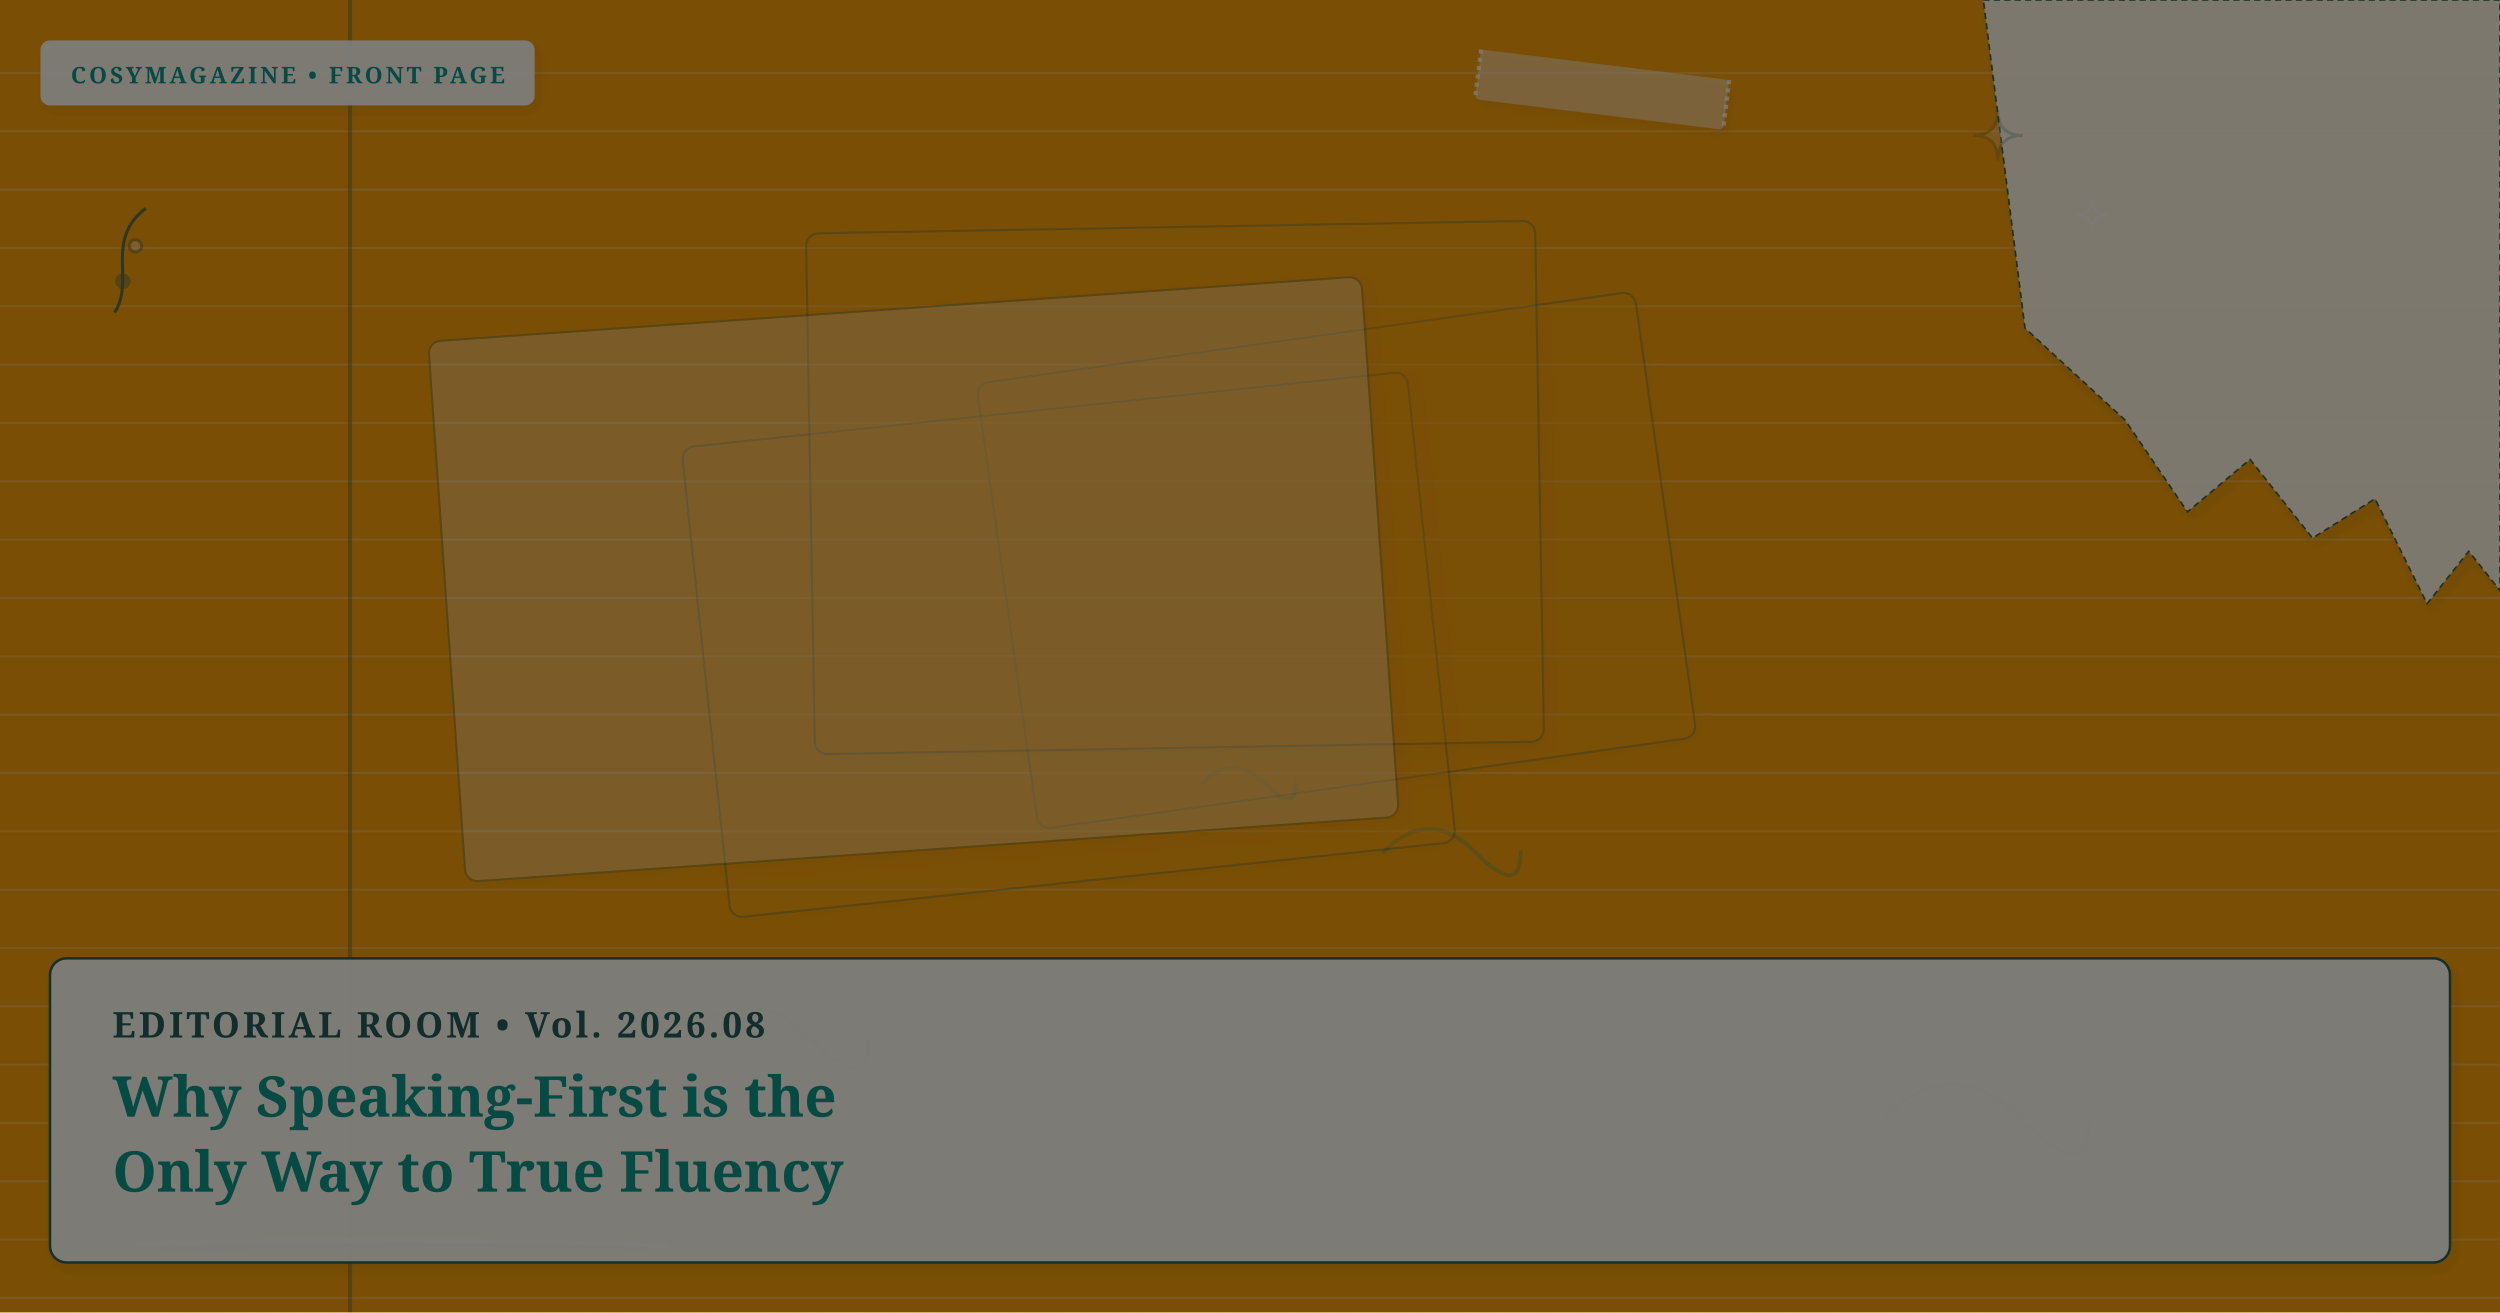
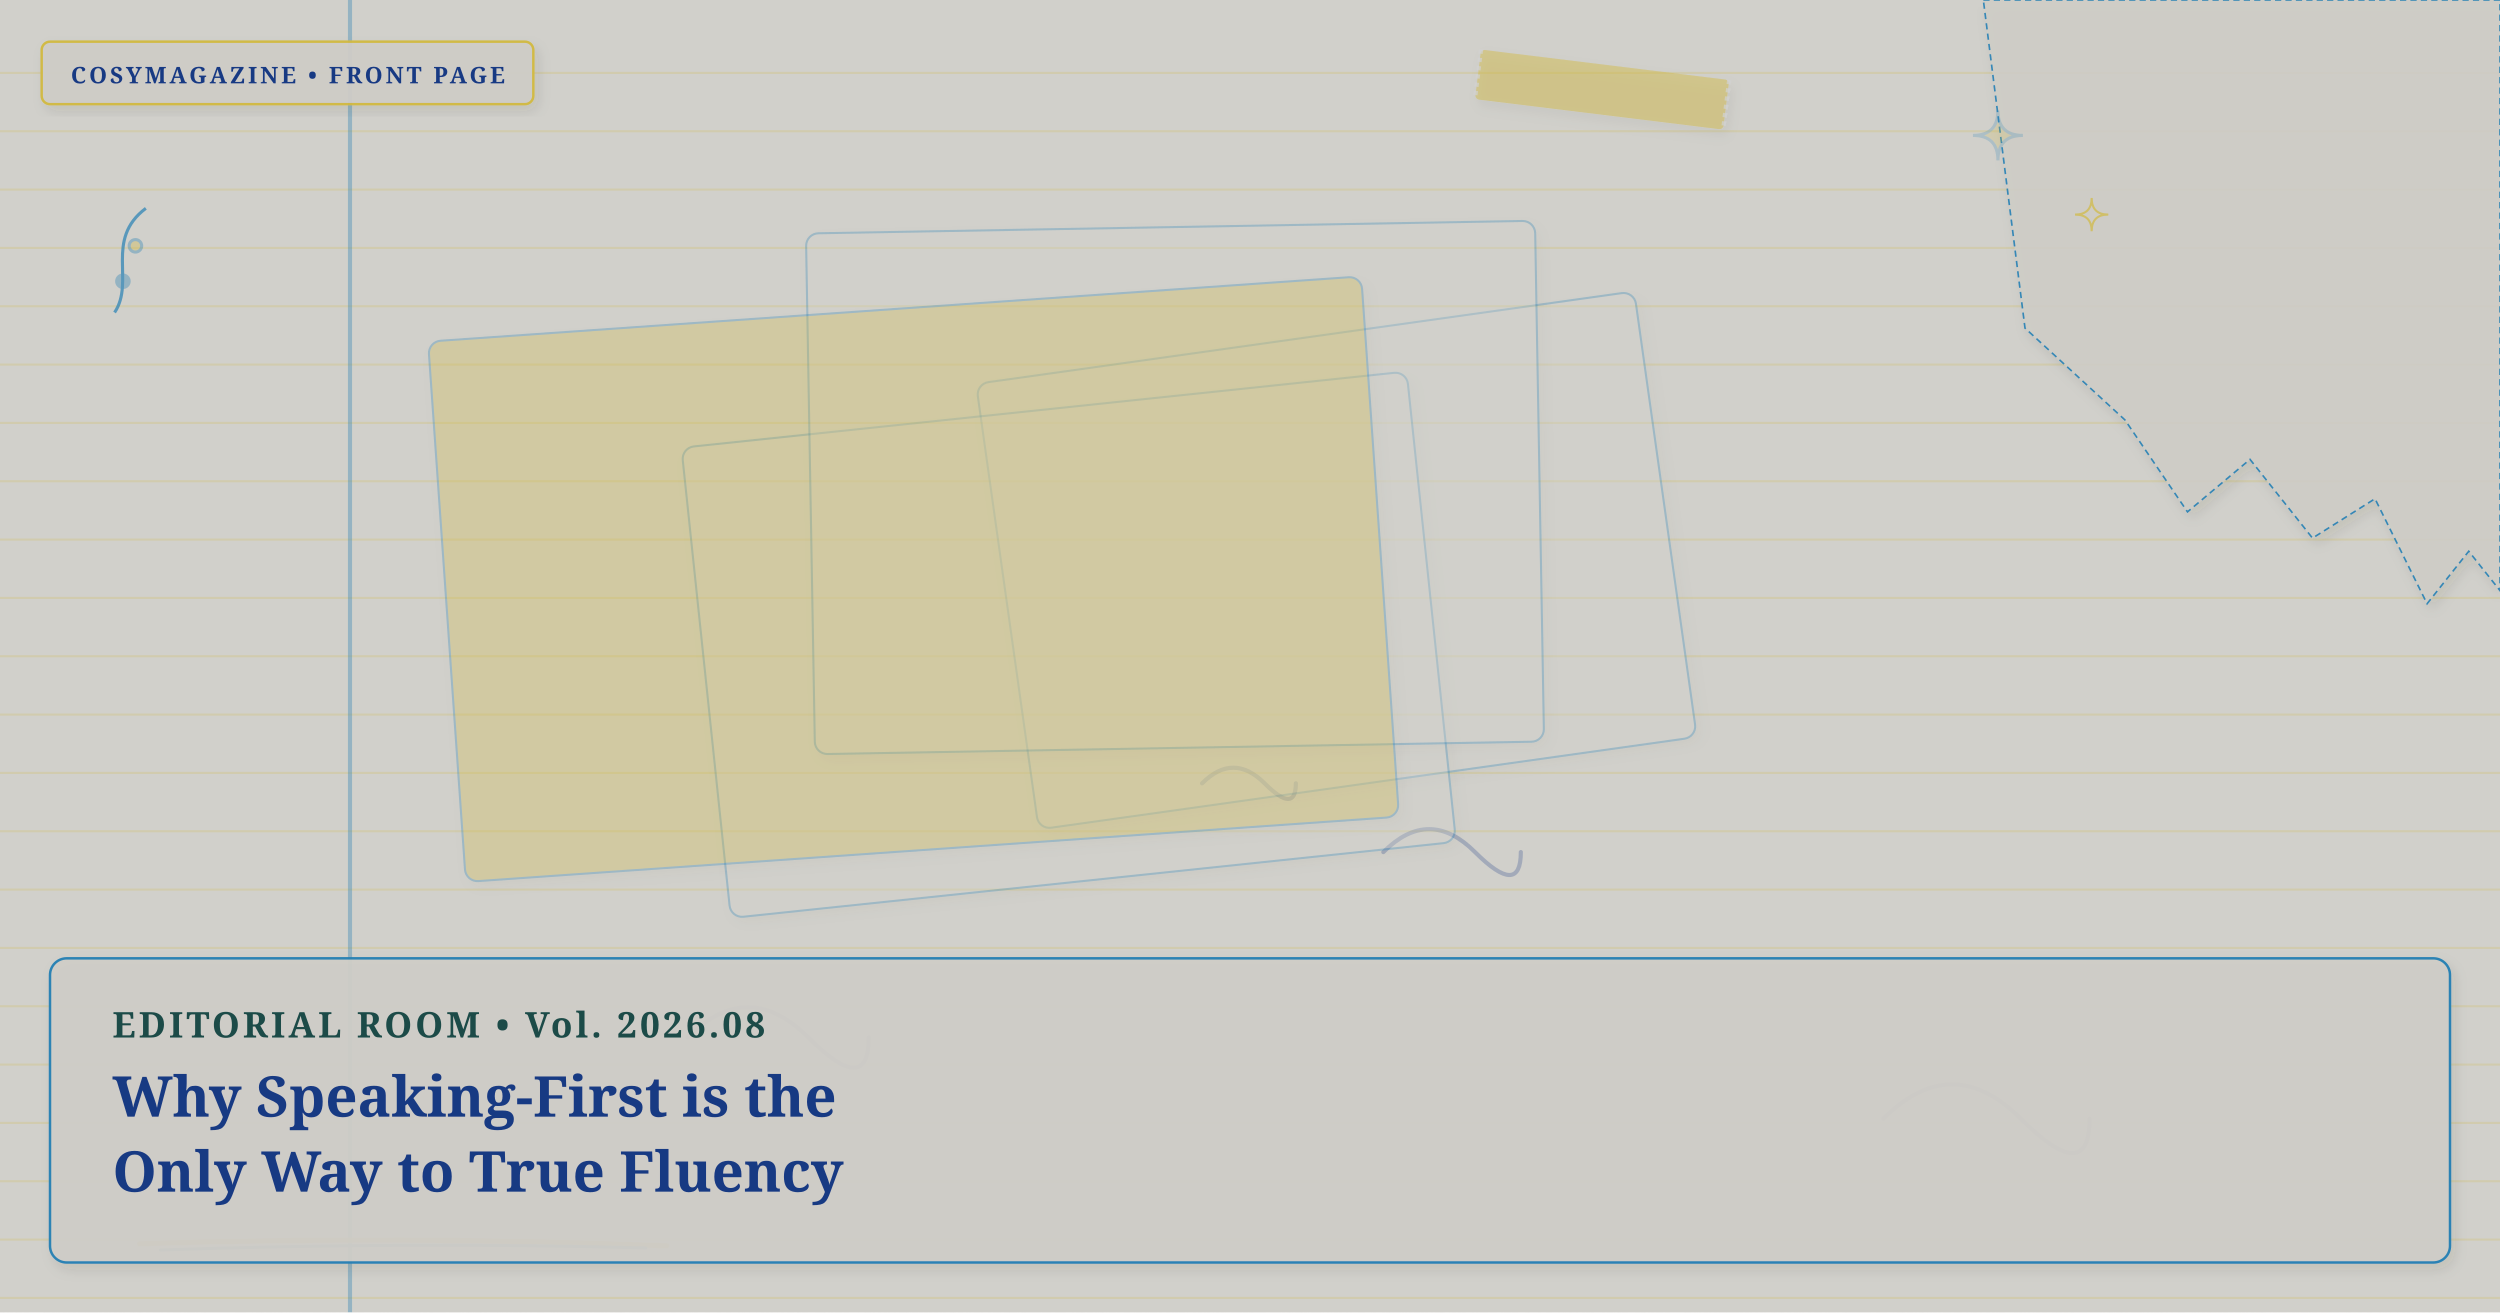
<svg xmlns="http://www.w3.org/2000/svg" viewBox="0 0 1200 630" width="100%" height="100%" preserveAspectRatio="xMidYMid slice" class="cosy-cover-art" data-motif="notebook-handwritten" data-seed="why-speaking-first" data-lang="en">
  <defs>
    <filter id="soft-shadow" x="-20%" y="-20%" width="140%" height="140%">
      <feDropShadow dx="2" dy="3" stdDeviation="3" flood-color="#3C281E" flood-opacity="0.10" />
    </filter>
    <filter id="paper-grain" x="0%" y="0%" width="100%" height="100%">
      <feTurbulence type="fractalNoise" baseFrequency="0.65" numOctaves="3" result="noise" />
      <feColorMatrix type="saturate" values="0" />
      <feComponentTransfer>
        <feFuncA type="linear" slope="0.05" />
      </feComponentTransfer>
      <feBlend mode="multiply" in="SourceGraphic" result="blend" />
    </filter>
  </defs>
  <style>
        @media (prefers-reduced-motion: reduce) {
          .cosy-cover-art * { animation: none !important; transition: none !important; }
        }
      </style>
-   <rect width="1200" height="630" fill="#f59e0b" />
-   <line x1="0" y1="35" x2="1200" y2="35" stroke="#faf7f2" stroke-width="1" opacity="0.22" />
-   <line x1="0" y1="63" x2="1200" y2="63" stroke="#faf7f2" stroke-width="1" opacity="0.22" />
-   <line x1="0" y1="91" x2="1200" y2="91" stroke="#faf7f2" stroke-width="1" opacity="0.22" />
-   <line x1="0" y1="119" x2="1200" y2="119" stroke="#faf7f2" stroke-width="1" opacity="0.22" />
-   <line x1="0" y1="147" x2="1200" y2="147" stroke="#faf7f2" stroke-width="1" opacity="0.22" />
-   <line x1="0" y1="175" x2="1200" y2="175" stroke="#faf7f2" stroke-width="1" opacity="0.22" />
-   <line x1="0" y1="203" x2="1200" y2="203" stroke="#faf7f2" stroke-width="1" opacity="0.22" />
-   <line x1="0" y1="231" x2="1200" y2="231" stroke="#faf7f2" stroke-width="1" opacity="0.22" />
-   <line x1="0" y1="259" x2="1200" y2="259" stroke="#faf7f2" stroke-width="1" opacity="0.22" />
-   <line x1="0" y1="287" x2="1200" y2="287" stroke="#faf7f2" stroke-width="1" opacity="0.22" />
-   <line x1="0" y1="315" x2="1200" y2="315" stroke="#faf7f2" stroke-width="1" opacity="0.22" />
-   <line x1="0" y1="343" x2="1200" y2="343" stroke="#faf7f2" stroke-width="1" opacity="0.22" />
-   <line x1="0" y1="371" x2="1200" y2="371" stroke="#faf7f2" stroke-width="1" opacity="0.22" />
-   <line x1="0" y1="399" x2="1200" y2="399" stroke="#faf7f2" stroke-width="1" opacity="0.22" />
-   <line x1="0" y1="427" x2="1200" y2="427" stroke="#faf7f2" stroke-width="1" opacity="0.22" />
-   <line x1="0" y1="455" x2="1200" y2="455" stroke="#faf7f2" stroke-width="1" opacity="0.22" />
-   <line x1="0" y1="483" x2="1200" y2="483" stroke="#faf7f2" stroke-width="1" opacity="0.22" />
-   <line x1="0" y1="511" x2="1200" y2="511" stroke="#faf7f2" stroke-width="1" opacity="0.22" />
-   <line x1="0" y1="539" x2="1200" y2="539" stroke="#faf7f2" stroke-width="1" opacity="0.22" />
-   <line x1="0" y1="567" x2="1200" y2="567" stroke="#faf7f2" stroke-width="1" opacity="0.22" />
-   <line x1="0" y1="595" x2="1200" y2="595" stroke="#faf7f2" stroke-width="1" opacity="0.22" />
-   <line x1="0" y1="623" x2="1200" y2="623" stroke="#faf7f2" stroke-width="1" opacity="0.22" />
-   <line x1="168" y1="0" x2="168" y2="630" stroke="#225B58" stroke-width="2" opacity="0.35" />
-   <path d="M 330 498 Q 359 469 388 498 T 417 498" fill="none" stroke="#0d9488" stroke-width="2" stroke-linecap="round" opacity="0.25" />
-   <path d="M 664 409 Q 686 387 708 409 T 730 409" fill="none" stroke="#0d9488" stroke-width="2" stroke-linecap="round" opacity="0.25" />
-   <path d="M 904 537 Q 937 504 970 537 T 1003 537" fill="none" stroke="#0d9488" stroke-width="2" stroke-linecap="round" opacity="0.25" />
-   <path d="M 577 376 Q 592 361 607 376 T 622 376" fill="none" stroke="#0d9488" stroke-width="2" stroke-linecap="round" opacity="0.25" />
+   <rect width="1200" height="630" fill="#fffef8" />
+   <line x1="0" y1="35" x2="1200" y2="35" stroke="#ffe250" stroke-width="1" opacity="0.22" />
+   <line x1="0" y1="63" x2="1200" y2="63" stroke="#ffe250" stroke-width="1" opacity="0.22" />
+   <line x1="0" y1="91" x2="1200" y2="91" stroke="#ffe250" stroke-width="1" opacity="0.22" />
+   <line x1="0" y1="119" x2="1200" y2="119" stroke="#ffe250" stroke-width="1" opacity="0.22" />
+   <line x1="0" y1="147" x2="1200" y2="147" stroke="#ffe250" stroke-width="1" opacity="0.22" />
+   <line x1="0" y1="175" x2="1200" y2="175" stroke="#ffe250" stroke-width="1" opacity="0.22" />
+   <line x1="0" y1="203" x2="1200" y2="203" stroke="#ffe250" stroke-width="1" opacity="0.22" />
+   <line x1="0" y1="231" x2="1200" y2="231" stroke="#ffe250" stroke-width="1" opacity="0.22" />
+   <line x1="0" y1="259" x2="1200" y2="259" stroke="#ffe250" stroke-width="1" opacity="0.22" />
+   <line x1="0" y1="287" x2="1200" y2="287" stroke="#ffe250" stroke-width="1" opacity="0.22" />
+   <line x1="0" y1="315" x2="1200" y2="315" stroke="#ffe250" stroke-width="1" opacity="0.22" />
+   <line x1="0" y1="343" x2="1200" y2="343" stroke="#ffe250" stroke-width="1" opacity="0.22" />
+   <line x1="0" y1="371" x2="1200" y2="371" stroke="#ffe250" stroke-width="1" opacity="0.22" />
+   <line x1="0" y1="399" x2="1200" y2="399" stroke="#ffe250" stroke-width="1" opacity="0.22" />
+   <line x1="0" y1="427" x2="1200" y2="427" stroke="#ffe250" stroke-width="1" opacity="0.22" />
+   <line x1="0" y1="455" x2="1200" y2="455" stroke="#ffe250" stroke-width="1" opacity="0.22" />
+   <line x1="0" y1="483" x2="1200" y2="483" stroke="#ffe250" stroke-width="1" opacity="0.22" />
+   <line x1="0" y1="511" x2="1200" y2="511" stroke="#ffe250" stroke-width="1" opacity="0.22" />
+   <line x1="0" y1="539" x2="1200" y2="539" stroke="#ffe250" stroke-width="1" opacity="0.22" />
+   <line x1="0" y1="567" x2="1200" y2="567" stroke="#ffe250" stroke-width="1" opacity="0.22" />
+   <line x1="0" y1="595" x2="1200" y2="595" stroke="#ffe250" stroke-width="1" opacity="0.22" />
+   <line x1="0" y1="623" x2="1200" y2="623" stroke="#ffe250" stroke-width="1" opacity="0.22" />
+   <line x1="168" y1="0" x2="168" y2="630" stroke="#2d9cdb" stroke-width="2" opacity="0.35" />
+   <path d="M 330 498 Q 359 469 388 498 T 417 498" fill="none" stroke="#1e46a0" stroke-width="2" stroke-linecap="round" opacity="0.25" />
+   <path d="M 664 409 Q 686 387 708 409 T 730 409" fill="none" stroke="#1e46a0" stroke-width="2" stroke-linecap="round" opacity="0.25" />
+   <path d="M 904 537 Q 937 504 970 537 T 1003 537" fill="none" stroke="#1e46a0" stroke-width="2" stroke-linecap="round" opacity="0.25" />
+   <path d="M 577 376 Q 592 361 607 376 T 622 376" fill="none" stroke="#1e46a0" stroke-width="2" stroke-linecap="round" opacity="0.25" />
  <g transform="rotate(-8 641.5 269)">
-     <rect x="482" y="161" width="319" height="216" rx="6" fill="#f59e0b" opacity="0.3" stroke="#225B58" stroke-width="1" filter="url(#soft-shadow)" />
+     <rect x="482" y="161" width="319" height="216" rx="6" fill="#fffef8" opacity="0.3" stroke="#2d9cdb" stroke-width="1" filter="url(#soft-shadow)" />
  </g>
  <g transform="rotate(-6 513 309.5)">
-     <rect x="338" y="196" width="350" height="227" rx="6" fill="#f59e0b" opacity="0.3" stroke="#225B58" stroke-width="1" filter="url(#soft-shadow)" />
+     <rect x="338" y="196" width="350" height="227" rx="6" fill="#fffef8" opacity="0.3" stroke="#2d9cdb" stroke-width="1" filter="url(#soft-shadow)" />
  </g>
  <g transform="rotate(-1 564 234)">
-     <rect x="389" y="109" width="350" height="250" rx="6" fill="#f59e0b" opacity="0.3" stroke="#225B58" stroke-width="1" filter="url(#soft-shadow)" />
+     <rect x="389" y="109" width="350" height="250" rx="6" fill="#fffef8" opacity="0.3" stroke="#2d9cdb" stroke-width="1" filter="url(#soft-shadow)" />
  </g>
  <g transform="rotate(-4 438.5 278)">
-     <rect x="214" y="148" width="449" height="260" rx="6" fill="#faf7f2" opacity="0.3" stroke="#225B58" stroke-width="1" filter="url(#soft-shadow)" />
+     <rect x="214" y="148" width="449" height="260" rx="6" fill="#ffe250" opacity="0.3" stroke="#2d9cdb" stroke-width="1" filter="url(#soft-shadow)" />
  </g>
  <g class="cover-torn-paper" filter="url(#soft-shadow)">
-     <polygon points="952,0 1200,0 1200,283.5 1185,264.6 1165,289.8 1140,239.4 1110,258.3 1080,220.5 1050,245.7 1020,201.6 972,157.5 952,0" fill="#FCF9F2" opacity="0.9" stroke="#225B58" stroke-width="0.8" stroke-dasharray="3 2" />
+     <polygon points="952,0 1200,0 1200,283.5 1185,264.6 1165,289.8 1140,239.4 1110,258.3 1080,220.5 1050,245.7 1020,201.6 972,157.5 952,0" fill="#FCF9F2" opacity="0.9" stroke="#2d9cdb" stroke-width="0.8" stroke-dasharray="3 2" />
  </g>
  <g transform="rotate(7 769 43)" filter="url(#soft-shadow)">
-     <rect x="709" y="31" width="120" height="24" rx="2" fill="#faf7f2" opacity="0.45" />
+     <rect x="709" y="31" width="120" height="24" rx="2" fill="#ffe250" opacity="0.45" />
    <line x1="709" y1="31" x2="709" y2="55" stroke="#FFFFFF" stroke-width="2" stroke-dasharray="2 2" opacity="0.7" />
    <line x1="829" y1="31" x2="829" y2="55" stroke="#FFFFFF" stroke-width="2" stroke-dasharray="2 2" opacity="0.7" />
  </g>
-   <g class="cover-tiny-doodles" stroke="#225B58" stroke-width="1.5" fill="none" opacity="0.7">
-     <path d="M 959 53 Q 959 65 971 65 Q 959 65 959 77 Q 959 65 947 65 Q 959 65 959 53 Z" fill="#faf7f2" opacity="0.3" />
-     <path d="M 1004 95 Q 1004 103 1012 103 Q 1004 103 1004 111 Q 1004 103 996 103 Q 1004 103 1004 95 Z" stroke="#faf7f2" stroke-width="1" />
+   <g class="cover-tiny-doodles" stroke="#2d9cdb" stroke-width="1.5" fill="none" opacity="0.7">
+     <path d="M 959 53 Q 959 65 971 65 Q 959 65 959 77 Q 959 65 947 65 Q 959 65 959 53 Z" fill="#ffe250" opacity="0.3" />
+     <path d="M 1004 95 Q 1004 103 1012 103 Q 1004 103 1004 111 Q 1004 103 996 103 Q 1004 103 1004 95 Z" stroke="#ffe250" stroke-width="1" />
    <path d="M 55 150 C 65 135, 50 115, 70 100" />
-     <circle cx="59" cy="135" r="3" fill="#225B58" opacity="0.5" />
-     <circle cx="65" cy="118" r="3" fill="#faf7f2" opacity="0.5" />
+     <circle cx="59" cy="135" r="3" fill="#2d9cdb" opacity="0.5" />
+     <circle cx="65" cy="118" r="3" fill="#ffe250" opacity="0.5" />
  </g>
  <g class="cover-sketchy-underline">
-     <path d="M 67 597 Q 194 593 320 598" stroke="#faf7f2" stroke-width="2.5" stroke-linecap="round" fill="none" opacity="0.75" />
-     <path d="M 77 600 Q 194 596 310 599" stroke="#225B58" stroke-width="1.5" stroke-linecap="round" fill="none" opacity="0.5" />
+     <path d="M 67 597 Q 194 593 320 598" stroke="#ffe250" stroke-width="2.5" stroke-linecap="round" fill="none" opacity="0.75" />
+     <path d="M 77 600 Q 194 596 310 599" stroke="#2d9cdb" stroke-width="1.5" stroke-linecap="round" fill="none" opacity="0.5" />
  </g>
  <g class="cover-masthead-label" filter="url(#soft-shadow)">
-     <rect x="20" y="20" width="236" height="30" rx="4" fill="#FCF9F2" opacity="0.95" stroke="#faf7f2" stroke-width="1.2" />
-     <text x="34" y="40" fill="#0d9488" font-family="Fraunces, 'Lora', Georgia, serif" font-size="11" font-weight="bold" letter-spacing="1.4">COSYMAGAZINE • FRONT PAGE</text>
+     <rect x="20" y="20" width="236" height="30" rx="4" fill="#FCF9F2" opacity="0.95" stroke="#ffe250" stroke-width="1.2" />
+     <text x="34" y="40" fill="#1e46a0" font-family="Fraunces, 'Lora', Georgia, serif" font-size="11" font-weight="bold" letter-spacing="1.4">COSYMAGAZINE • FRONT PAGE</text>
  </g>
  <g class="cover-text-overlay" filter="url(#soft-shadow)">
-     <rect class="cover-overlay-box" x="24" y="460" width="1152" height="146" rx="8" fill="#FCF9F2" opacity="0.96" stroke="#225B58" stroke-width="1.2" />
+     <rect class="cover-overlay-box" x="24" y="460" width="1152" height="146" rx="8" fill="#FCF9F2" opacity="0.96" stroke="#2d9cdb" stroke-width="1.2" />
    <text x="54" y="498" fill="#225B58" font-family="Fraunces, 'Lora', Georgia, serif" font-size="17" font-weight="bold" letter-spacing="1.5">EDITORIAL ROOM • Vol. 2026.08</text>
-     <text x="54" y="536" fill="#0d9488" font-family="Fraunces, 'Lora', Georgia, serif" font-size="27" font-weight="bold">Why Speaking-First is the</text>
-     <text x="54" y="572" fill="#0d9488" font-family="Fraunces, 'Lora', Georgia, serif" font-size="27" font-weight="bold">Only Way to True Fluency</text>
+     <text x="54" y="536" fill="#1e46a0" font-family="Fraunces, 'Lora', Georgia, serif" font-size="27" font-weight="bold">Why Speaking-First is the</text>
+     <text x="54" y="572" fill="#1e46a0" font-family="Fraunces, 'Lora', Georgia, serif" font-size="27" font-weight="bold">Only Way to True Fluency</text>
  </g>
-   <rect width="1200" height="630" filter="url(#paper-grain)" opacity="0.5" pointer-events="none" />
+   <rect width="1200" height="630" filter="url(#paper-grain)" opacity="0.18" pointer-events="none" />
</svg>
